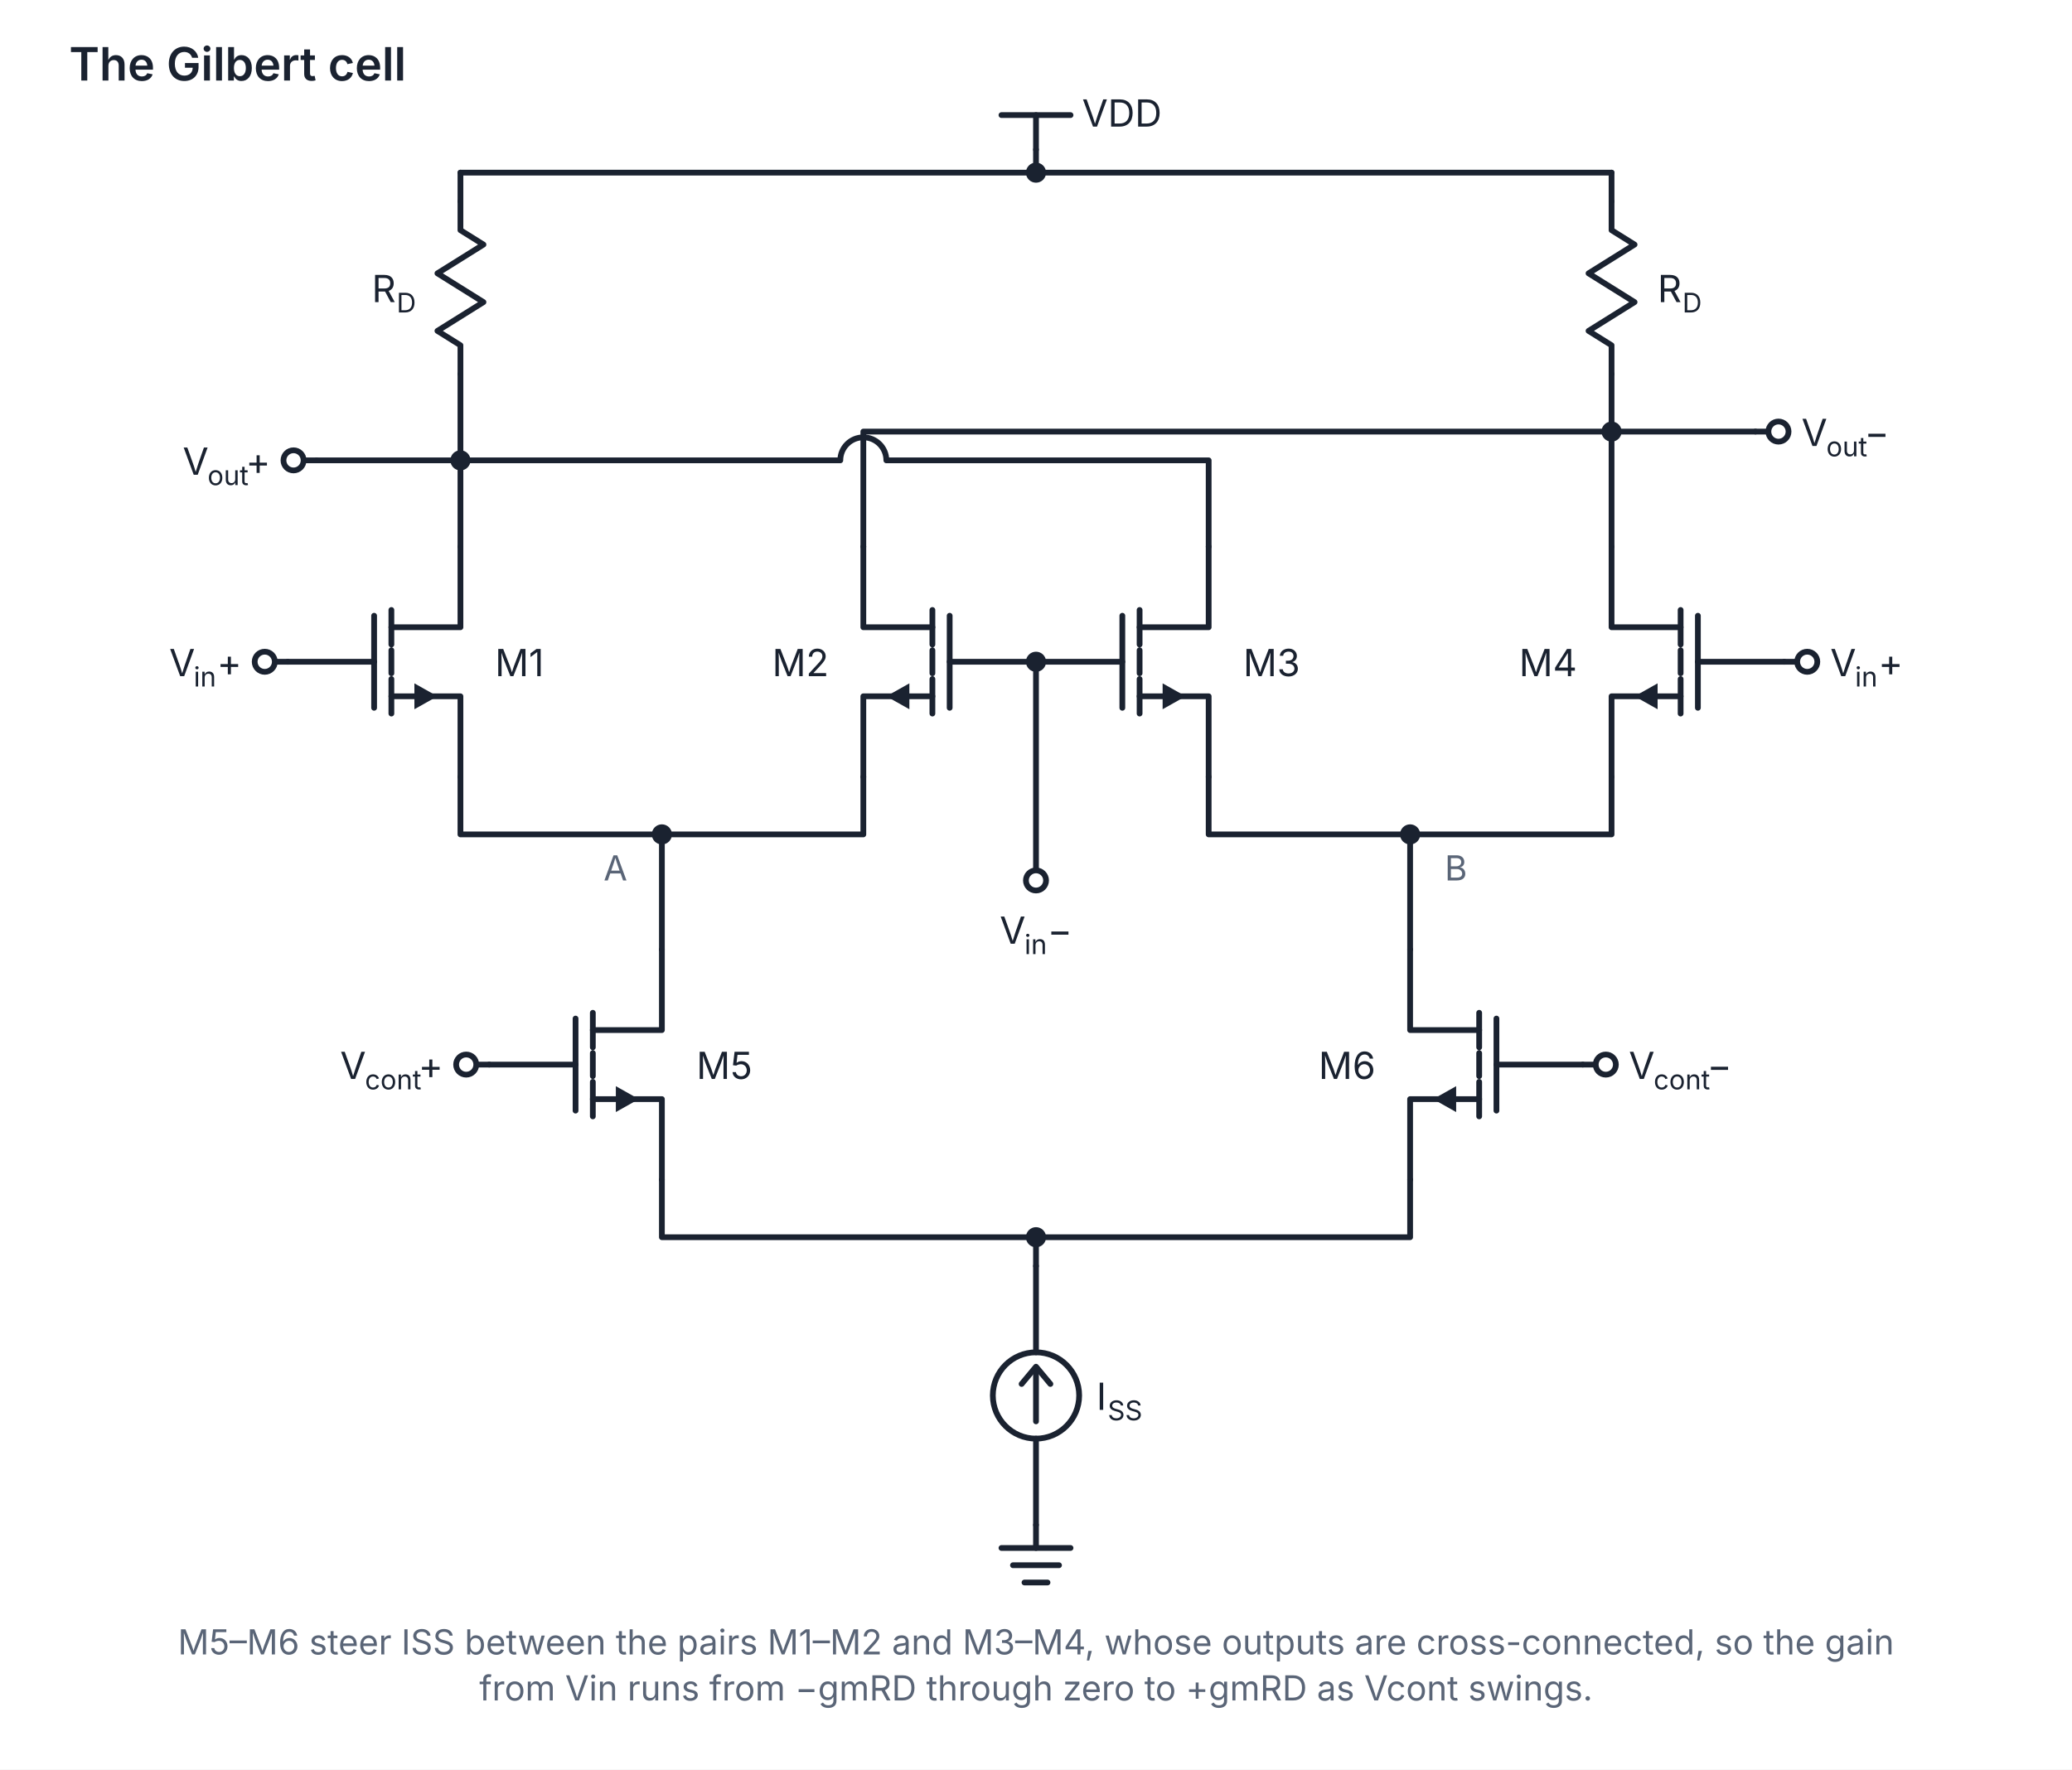
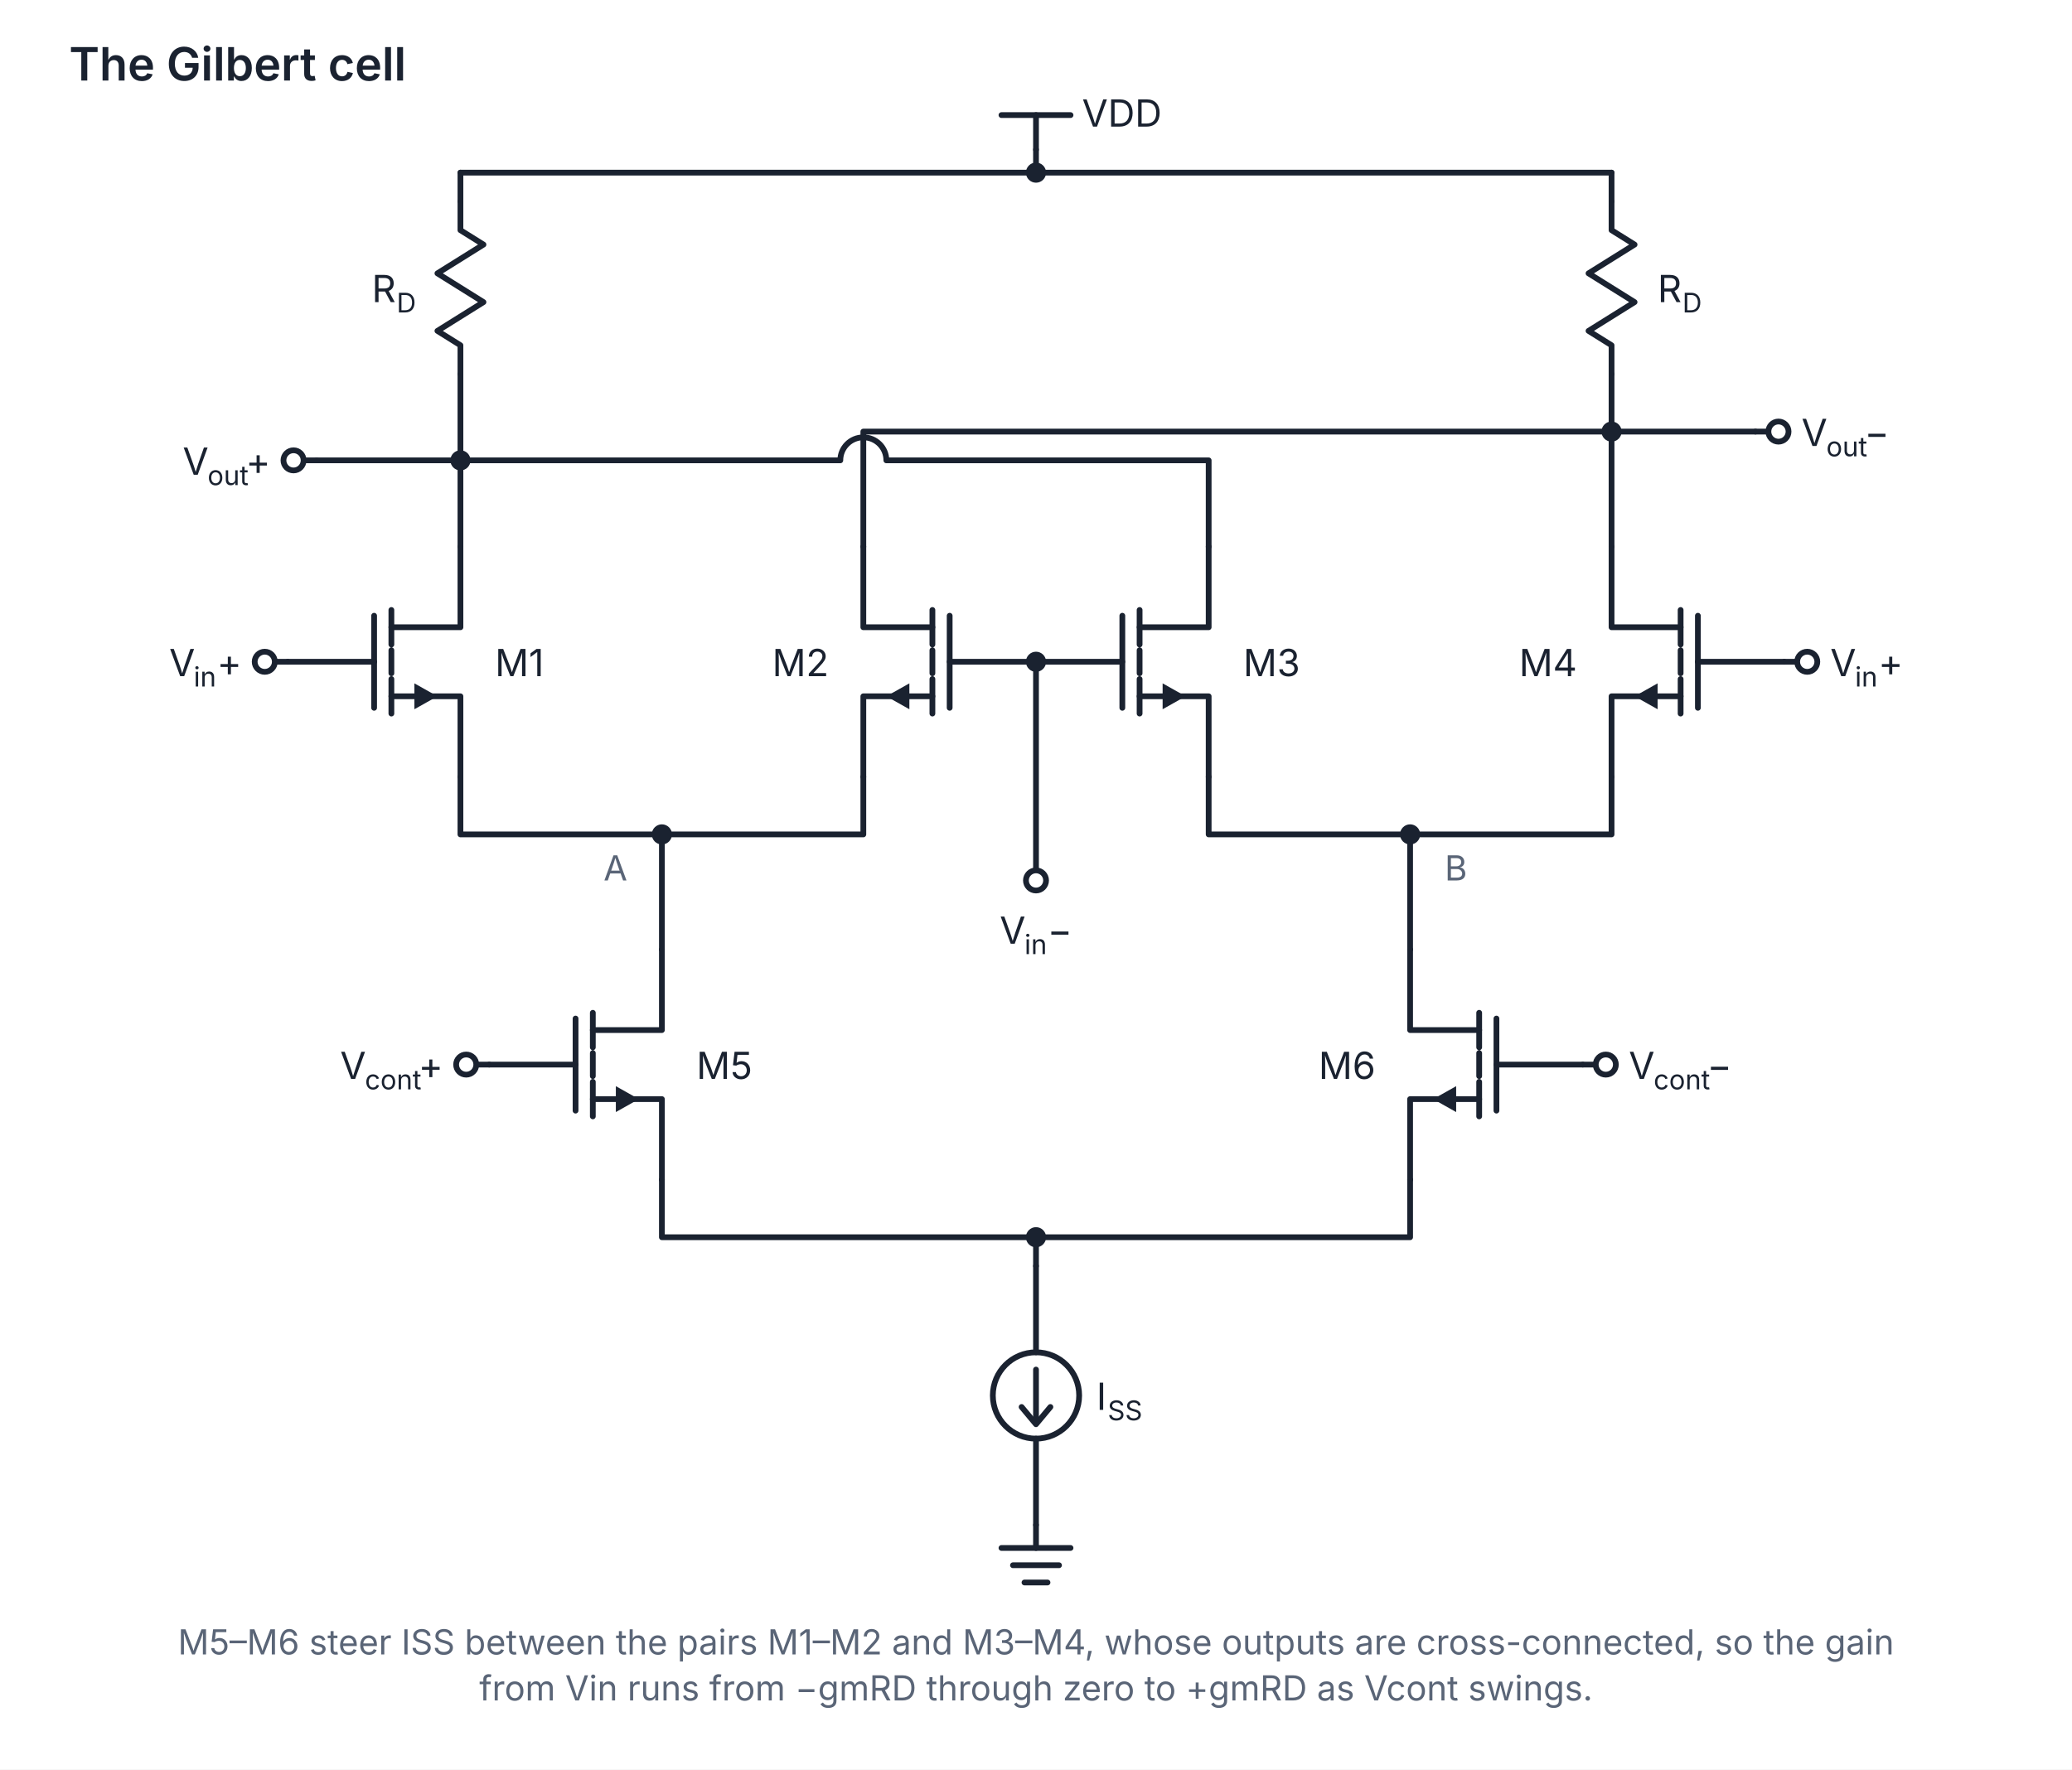
<svg xmlns="http://www.w3.org/2000/svg" viewBox="0 0 720 615" width="720" height="615" font-family="Inter, Segoe UI, system-ui, sans-serif">
  <rect width="720" height="615" fill="#ffffff" />
  <text x="24" y="28" font-size="16" text-anchor="start" fill="#1a2230" font-weight="600">The Gilbert cell</text>
  <path d="M360 40 V52" fill="none" stroke="#1a2230" stroke-width="2" stroke-linejoin="round" stroke-linecap="round" />
  <path d="M348 40 H372" fill="none" stroke="#1a2230" stroke-width="2" stroke-linejoin="round" stroke-linecap="round" data-sym="1" />
  <text x="376" y="44" font-size="13" text-anchor="start" fill="#1a2230">VDD</text>
  <path d="M360 52 L360 60" fill="none" stroke="#1a2230" stroke-width="2" stroke-linejoin="round" stroke-linecap="round" />
  <path d="M160 60 L560 60" fill="none" stroke="#1a2230" stroke-width="2" stroke-linejoin="round" stroke-linecap="round" />
  <circle cx="360" cy="60" r="3.5" fill="#1a2230" />
  <path d="M160 60 L160 70" fill="none" stroke="#1a2230" stroke-width="2" stroke-linejoin="round" stroke-linecap="round" />
  <path d="M160 70.0 V80.0 l8 5 l-16 10 l16 10 l-16 10 l8 5 V130.0" fill="none" stroke="#1a2230" stroke-width="2" stroke-linejoin="round" stroke-linecap="round" />
  <text x="129.2" y="105" font-size="13" text-anchor="start" fill="#1a2230" xml:space="preserve">R</text>
  <text x="137.8" y="108.6" font-size="9.4" text-anchor="start" fill="#1a2230" xml:space="preserve">D</text>
  <path d="M160 130 L160 190" fill="none" stroke="#1a2230" stroke-width="2" stroke-linejoin="round" stroke-linecap="round" />
  <path d="M560 60 L560 70" fill="none" stroke="#1a2230" stroke-width="2" stroke-linejoin="round" stroke-linecap="round" />
  <path d="M560 70.0 V80.0 l8 5 l-16 10 l16 10 l-16 10 l8 5 V130.0" fill="none" stroke="#1a2230" stroke-width="2" stroke-linejoin="round" stroke-linecap="round" />
  <text x="576.0" y="105" font-size="13" text-anchor="start" fill="#1a2230" xml:space="preserve">R</text>
  <text x="584.6" y="108.6" font-size="9.4" text-anchor="start" fill="#1a2230" xml:space="preserve">D</text>
  <path d="M560 130 L560 190" fill="none" stroke="#1a2230" stroke-width="2" stroke-linejoin="round" stroke-linecap="round" />
  <circle cx="160" cy="160" r="3.5" fill="#1a2230" />
  <path d="M160 160 H292 a8 8 0 0 1 16 0 H420 V190" fill="none" stroke="#1a2230" stroke-width="2" stroke-linejoin="round" stroke-linecap="round" />
  <circle cx="560" cy="150" r="3.5" fill="#1a2230" />
  <path d="M560 150 L300 150 L300 190" fill="none" stroke="#1a2230" stroke-width="2" stroke-linejoin="round" stroke-linecap="round" />
  <path d="M160 160 L110 160" fill="none" stroke="#1a2230" stroke-width="2" stroke-linejoin="round" stroke-linecap="round" />
  <path d="M105.5 160 H110" fill="none" stroke="#1a2230" stroke-width="2" stroke-linejoin="round" stroke-linecap="round" />
  <circle cx="102" cy="160" r="3.5" fill="#ffffff" stroke="#1a2230" stroke-width="2" />
  <text x="63.5" y="165" font-size="13" text-anchor="start" fill="#1a2230" xml:space="preserve">V</text>
  <text x="72.1" y="168.6" font-size="9.4" text-anchor="start" fill="#1a2230" xml:space="preserve">out</text>
  <text x="85.4" y="165" font-size="13" text-anchor="start" fill="#1a2230" xml:space="preserve">+</text>
  <path d="M560 150 L610 150" fill="none" stroke="#1a2230" stroke-width="2" stroke-linejoin="round" stroke-linecap="round" />
  <path d="M610 150 H614.5" fill="none" stroke="#1a2230" stroke-width="2" stroke-linejoin="round" stroke-linecap="round" />
  <circle cx="618" cy="150" r="3.5" fill="#ffffff" stroke="#1a2230" stroke-width="2" />
  <text x="626.0" y="155" font-size="13" text-anchor="start" fill="#1a2230" xml:space="preserve">V</text>
  <text x="634.6" y="158.6" font-size="9.4" text-anchor="start" fill="#1a2230" xml:space="preserve">out</text>
  <text x="647.9" y="155" font-size="13" text-anchor="start" fill="#1a2230" xml:space="preserve">−</text>
  <path d="M100 230 H130" fill="none" stroke="#1a2230" stroke-width="2" stroke-linejoin="round" stroke-linecap="round" />
  <path d="M130 214 V246" fill="none" stroke="#1a2230" stroke-width="2" stroke-linejoin="round" stroke-linecap="round" data-sym="1" />
  <path d="M136 212 V224 M136 226 V234 M136 236 V248" fill="none" stroke="#1a2230" stroke-width="2" stroke-linejoin="round" stroke-linecap="round" data-sym="1" />
  <path d="M136 218 H160 V190" fill="none" stroke="#1a2230" stroke-width="2" stroke-linejoin="round" stroke-linecap="round" />
  <path d="M136 242 H160 V270" fill="none" stroke="#1a2230" stroke-width="2" stroke-linejoin="round" stroke-linecap="round" />
  <path d="M152 242 L144 237.5 V246.5 z" fill="#1a2230" />
  <text x="172" y="235" font-size="13" text-anchor="start" fill="#1a2230">M1</text>
  <path d="M360 230 H330" fill="none" stroke="#1a2230" stroke-width="2" stroke-linejoin="round" stroke-linecap="round" />
  <path d="M330 214 V246" fill="none" stroke="#1a2230" stroke-width="2" stroke-linejoin="round" stroke-linecap="round" data-sym="1" />
  <path d="M324 212 V224 M324 226 V234 M324 236 V248" fill="none" stroke="#1a2230" stroke-width="2" stroke-linejoin="round" stroke-linecap="round" data-sym="1" />
  <path d="M324 218 H300 V190" fill="none" stroke="#1a2230" stroke-width="2" stroke-linejoin="round" stroke-linecap="round" />
  <path d="M324 242 H300 V270" fill="none" stroke="#1a2230" stroke-width="2" stroke-linejoin="round" stroke-linecap="round" />
  <path d="M308 242 L316 237.5 V246.5 z" fill="#1a2230" />
  <text x="288" y="235" font-size="13" text-anchor="end" fill="#1a2230">M2</text>
  <path d="M360 230 H390" fill="none" stroke="#1a2230" stroke-width="2" stroke-linejoin="round" stroke-linecap="round" />
  <path d="M390 214 V246" fill="none" stroke="#1a2230" stroke-width="2" stroke-linejoin="round" stroke-linecap="round" data-sym="1" />
  <path d="M396 212 V224 M396 226 V234 M396 236 V248" fill="none" stroke="#1a2230" stroke-width="2" stroke-linejoin="round" stroke-linecap="round" data-sym="1" />
  <path d="M396 218 H420 V190" fill="none" stroke="#1a2230" stroke-width="2" stroke-linejoin="round" stroke-linecap="round" />
  <path d="M396 242 H420 V270" fill="none" stroke="#1a2230" stroke-width="2" stroke-linejoin="round" stroke-linecap="round" />
  <path d="M412 242 L404 237.5 V246.5 z" fill="#1a2230" />
  <text x="432" y="235" font-size="13" text-anchor="start" fill="#1a2230">M3</text>
  <path d="M620 230 H590" fill="none" stroke="#1a2230" stroke-width="2" stroke-linejoin="round" stroke-linecap="round" />
  <path d="M590 214 V246" fill="none" stroke="#1a2230" stroke-width="2" stroke-linejoin="round" stroke-linecap="round" data-sym="1" />
  <path d="M584 212 V224 M584 226 V234 M584 236 V248" fill="none" stroke="#1a2230" stroke-width="2" stroke-linejoin="round" stroke-linecap="round" data-sym="1" />
  <path d="M584 218 H560 V190" fill="none" stroke="#1a2230" stroke-width="2" stroke-linejoin="round" stroke-linecap="round" />
  <path d="M584 242 H560 V270" fill="none" stroke="#1a2230" stroke-width="2" stroke-linejoin="round" stroke-linecap="round" />
  <path d="M568 242 L576 237.5 V246.5 z" fill="#1a2230" />
  <text x="548" y="235" font-size="13" text-anchor="end" fill="#1a2230">M4</text>
  <path d="M95.5 230 H100" fill="none" stroke="#1a2230" stroke-width="2" stroke-linejoin="round" stroke-linecap="round" />
  <circle cx="92" cy="230" r="3.5" fill="#ffffff" stroke="#1a2230" stroke-width="2" />
  <text x="58.8" y="235" font-size="13" text-anchor="start" fill="#1a2230" xml:space="preserve">V</text>
  <text x="67.3" y="238.6" font-size="9.4" text-anchor="start" fill="#1a2230" xml:space="preserve">in</text>
  <text x="75.4" y="235" font-size="13" text-anchor="start" fill="#1a2230" xml:space="preserve">+</text>
  <path d="M620 230 H624.5" fill="none" stroke="#1a2230" stroke-width="2" stroke-linejoin="round" stroke-linecap="round" />
  <circle cx="628" cy="230" r="3.5" fill="#ffffff" stroke="#1a2230" stroke-width="2" />
  <text x="636.0" y="235" font-size="13" text-anchor="start" fill="#1a2230" xml:space="preserve">V</text>
  <text x="644.6" y="238.6" font-size="9.4" text-anchor="start" fill="#1a2230" xml:space="preserve">in</text>
  <text x="652.7" y="235" font-size="13" text-anchor="start" fill="#1a2230" xml:space="preserve">+</text>
  <circle cx="360" cy="230" r="3.5" fill="#1a2230" />
  <path d="M360 230 L360 302" fill="none" stroke="#1a2230" stroke-width="2" stroke-linejoin="round" stroke-linecap="round" />
  <circle cx="360" cy="306" r="3.5" fill="#ffffff" stroke="#1a2230" stroke-width="2" />
  <text x="347.4" y="328" font-size="13" text-anchor="start" fill="#1a2230" xml:space="preserve">V</text>
  <text x="356.0" y="331.6" font-size="9.4" text-anchor="start" fill="#1a2230" xml:space="preserve">in</text>
  <text x="364.0" y="328" font-size="13" text-anchor="start" fill="#1a2230" xml:space="preserve">−</text>
  <path d="M160 270 L160 290 L300 290 L300 270" fill="none" stroke="#1a2230" stroke-width="2" stroke-linejoin="round" stroke-linecap="round" />
  <circle cx="230" cy="290" r="3.5" fill="#1a2230" />
  <path d="M420 270 L420 290 L560 290 L560 270" fill="none" stroke="#1a2230" stroke-width="2" stroke-linejoin="round" stroke-linecap="round" />
  <circle cx="490" cy="290" r="3.5" fill="#1a2230" />
  <text x="218" y="306" font-size="12" text-anchor="end" fill="#5a6577">A</text>
  <text x="502" y="306" font-size="12" text-anchor="start" fill="#5a6577">B</text>
  <path d="M230 290 L230 330" fill="none" stroke="#1a2230" stroke-width="2" stroke-linejoin="round" stroke-linecap="round" />
  <path d="M490 290 L490 330" fill="none" stroke="#1a2230" stroke-width="2" stroke-linejoin="round" stroke-linecap="round" />
  <path d="M170 370 H200" fill="none" stroke="#1a2230" stroke-width="2" stroke-linejoin="round" stroke-linecap="round" />
  <path d="M200 354 V386" fill="none" stroke="#1a2230" stroke-width="2" stroke-linejoin="round" stroke-linecap="round" data-sym="1" />
  <path d="M206 352 V364 M206 366 V374 M206 376 V388" fill="none" stroke="#1a2230" stroke-width="2" stroke-linejoin="round" stroke-linecap="round" data-sym="1" />
  <path d="M206 358 H230 V330" fill="none" stroke="#1a2230" stroke-width="2" stroke-linejoin="round" stroke-linecap="round" />
  <path d="M206 382 H230 V410" fill="none" stroke="#1a2230" stroke-width="2" stroke-linejoin="round" stroke-linecap="round" />
  <path d="M222 382 L214 377.5 V386.5 z" fill="#1a2230" />
  <text x="242" y="375" font-size="13" text-anchor="start" fill="#1a2230">M5</text>
  <path d="M550 370 H520" fill="none" stroke="#1a2230" stroke-width="2" stroke-linejoin="round" stroke-linecap="round" />
  <path d="M520 354 V386" fill="none" stroke="#1a2230" stroke-width="2" stroke-linejoin="round" stroke-linecap="round" data-sym="1" />
  <path d="M514 352 V364 M514 366 V374 M514 376 V388" fill="none" stroke="#1a2230" stroke-width="2" stroke-linejoin="round" stroke-linecap="round" data-sym="1" />
  <path d="M514 358 H490 V330" fill="none" stroke="#1a2230" stroke-width="2" stroke-linejoin="round" stroke-linecap="round" />
  <path d="M514 382 H490 V410" fill="none" stroke="#1a2230" stroke-width="2" stroke-linejoin="round" stroke-linecap="round" />
  <path d="M498 382 L506 377.5 V386.5 z" fill="#1a2230" />
  <text x="478" y="375" font-size="13" text-anchor="end" fill="#1a2230">M6</text>
  <path d="M165.5 370 H170" fill="none" stroke="#1a2230" stroke-width="2" stroke-linejoin="round" stroke-linecap="round" />
  <circle cx="162" cy="370" r="3.5" fill="#ffffff" stroke="#1a2230" stroke-width="2" />
  <text x="118.2" y="375" font-size="13" text-anchor="start" fill="#1a2230" xml:space="preserve">V</text>
  <text x="126.8" y="378.6" font-size="9.4" text-anchor="start" fill="#1a2230" xml:space="preserve">cont</text>
  <text x="145.4" y="375" font-size="13" text-anchor="start" fill="#1a2230" xml:space="preserve">+</text>
  <path d="M550 370 H554.5" fill="none" stroke="#1a2230" stroke-width="2" stroke-linejoin="round" stroke-linecap="round" />
  <circle cx="558" cy="370" r="3.5" fill="#ffffff" stroke="#1a2230" stroke-width="2" />
  <text x="566.0" y="375" font-size="13" text-anchor="start" fill="#1a2230" xml:space="preserve">V</text>
  <text x="574.6" y="378.6" font-size="9.4" text-anchor="start" fill="#1a2230" xml:space="preserve">cont</text>
  <text x="593.2" y="375" font-size="13" text-anchor="start" fill="#1a2230" xml:space="preserve">−</text>
  <path d="M230 410 L230 430 L490 430 L490 410" fill="none" stroke="#1a2230" stroke-width="2" stroke-linejoin="round" stroke-linecap="round" />
  <circle cx="360" cy="430" r="3.5" fill="#1a2230" />
  <path d="M360 430 L360 440" fill="none" stroke="#1a2230" stroke-width="2" stroke-linejoin="round" stroke-linecap="round" />
  <circle cx="360" cy="485" r="15" fill="#ffffff" stroke="#1a2230" stroke-width="2" />
-   <path d="M360 494 V476" fill="none" stroke="#1a2230" stroke-width="2" stroke-linejoin="round" stroke-linecap="round" data-sym="1" />
-   <path d="M355 481 L360 475 L365 481" fill="none" stroke="#1a2230" stroke-width="2" stroke-linejoin="round" stroke-linecap="round" data-sym="1" />
+   <path d="M360 476 V494" fill="none" stroke="#1a2230" stroke-width="2" stroke-linejoin="round" stroke-linecap="round" data-sym="1" />
+   <path d="M355 489 L360 495 L365 489" fill="none" stroke="#1a2230" stroke-width="2" stroke-linejoin="round" stroke-linecap="round" data-sym="1" />
  <path d="M360 440 V470" fill="none" stroke="#1a2230" stroke-width="2" stroke-linejoin="round" stroke-linecap="round" />
  <path d="M360 500 V530" fill="none" stroke="#1a2230" stroke-width="2" stroke-linejoin="round" stroke-linecap="round" />
  <text x="381.0" y="490" font-size="13" text-anchor="start" fill="#1a2230" xml:space="preserve">I</text>
  <text x="384.9" y="493.6" font-size="9.4" text-anchor="start" fill="#1a2230" xml:space="preserve">SS</text>
  <path d="M360 530 V538" fill="none" stroke="#1a2230" stroke-width="2" stroke-linejoin="round" stroke-linecap="round" />
  <path d="M348 538 H372 M352 544 H368 M356 550 H364" fill="none" stroke="#1a2230" stroke-width="2" stroke-linejoin="round" stroke-linecap="round" data-sym="1" />
  <text x="360.0" y="575" font-size="12" text-anchor="middle" fill="#5a6577">M5–M6 steer ISS between the pairs M1–M2 and M3–M4, whose outputs are cross-connected, so the gain</text>
  <text x="360.0" y="591" font-size="12" text-anchor="middle" fill="#5a6577">from Vin runs from −gmRD through zero to +gmRD as Vcont swings.</text>
</svg>
